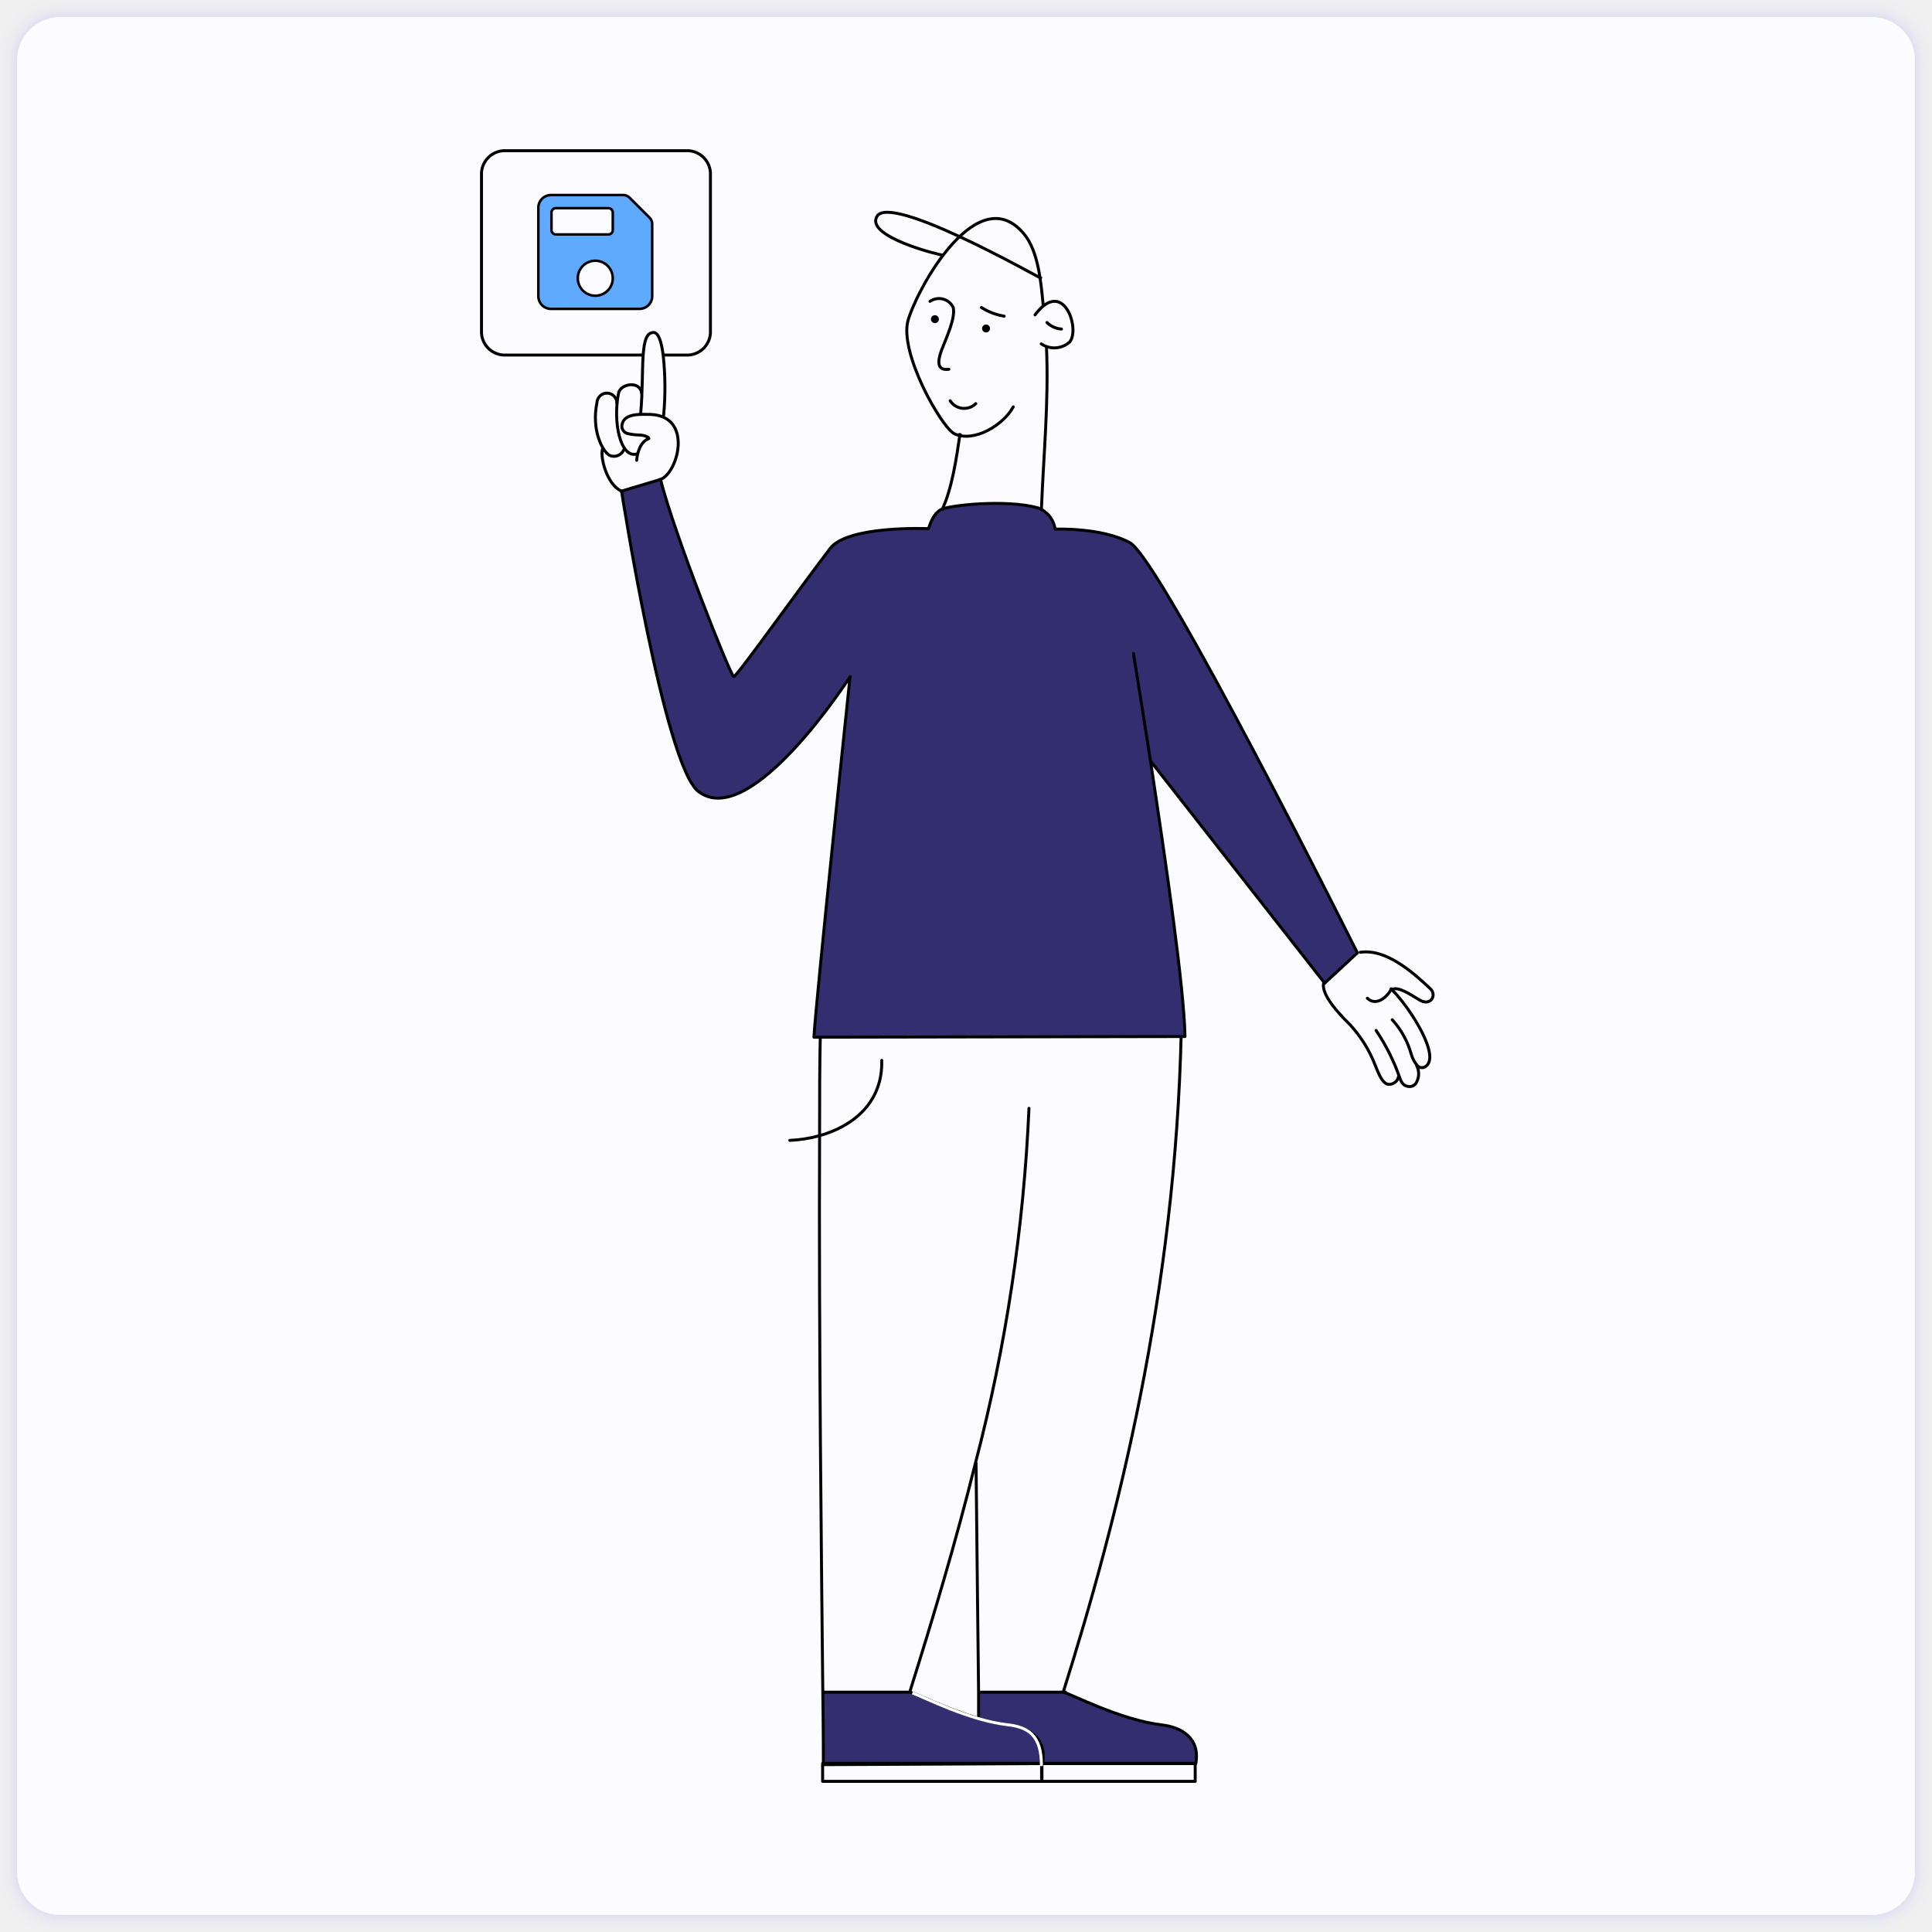
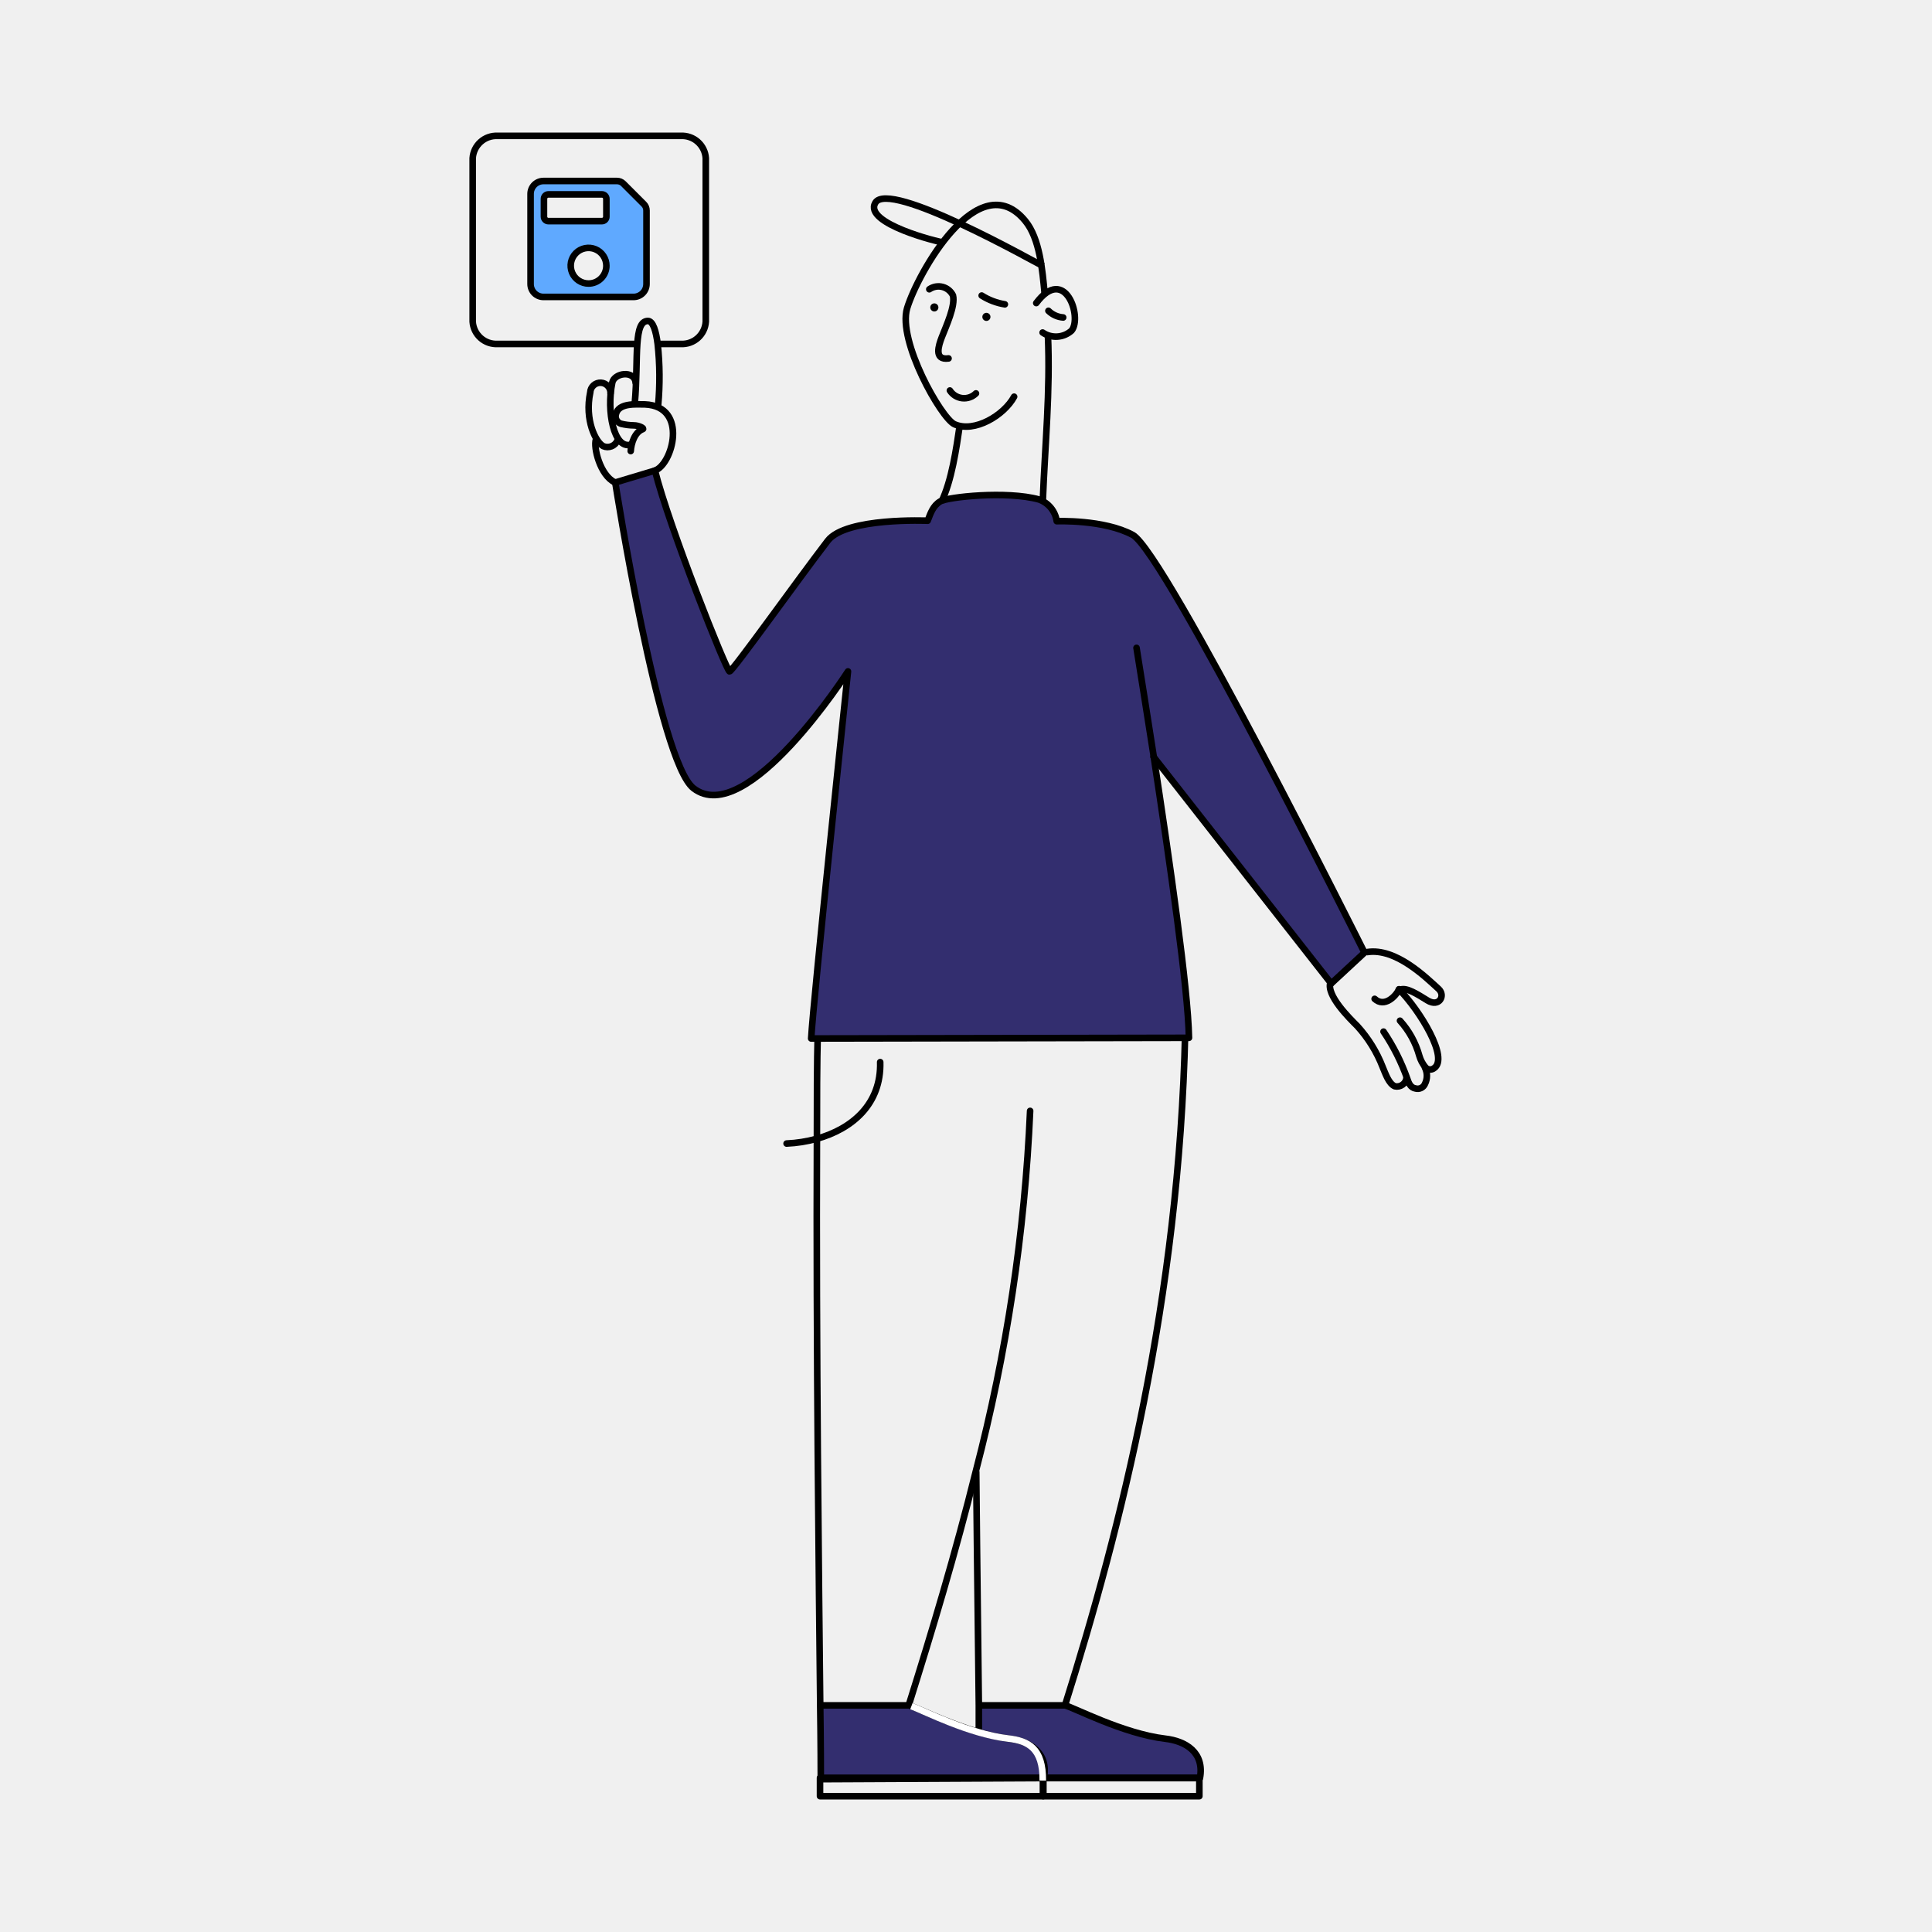
- <svg xmlns="http://www.w3.org/2000/svg" width="896" height="896" viewBox="0 0 896 896" fill="none">
-   <g filter="url(#filter0_d_706_2555)">
-     <g clip-path="url(#clip0_706_2555)">
-       <path d="M8 28C8 16.954 16.954 8 28 8H868C879.046 8 888 16.954 888 28V868C888 879.046 879.046 888 868 888H28C16.954 888 8 879.046 8 868V28Z" fill="#FCFBFF" />
-       <path d="M538.675 800.041C547.915 801.097 556.627 806.245 554.471 817.993V817.905H483.323C485.303 806.333 476.635 801.229 467.439 800.305C462.803 799.71 458.225 798.724 453.755 797.357V796.785C453.755 795.993 453.755 791.857 453.755 785.037H493.003C496.567 785.609 519.491 797.753 538.675 800.041Z" fill="#332E6F" />
-       <path d="M467.438 800.042C476.634 801.098 485.302 806.202 483.322 817.642V817.906H382.122C382.122 814.826 382.122 802.946 381.858 784.906H422.206C424.89 785.478 439.058 792.782 454.15 797.138C458.493 798.468 462.937 799.439 467.438 800.042V800.042Z" fill="#332E6F" />
-       <path d="M452.653 678.161C453.093 725.109 453.665 765.589 453.841 784.773C453.841 791.593 453.841 795.729 453.841 796.521" stroke="black" stroke-width="1.376" stroke-miterlimit="10" />
-       <path d="M408.918 491.777C409.446 510.785 396.29 522.181 379.966 526.713C375.5 527.944 370.91 528.667 366.282 528.869" stroke="black" stroke-width="1.376" stroke-miterlimit="10" stroke-linecap="round" />
-       <path d="M483.058 817.905L381.858 818.389C381.858 818.389 381.858 818.037 381.858 817.685C381.858 814.605 381.858 802.725 381.594 784.685C381.022 729.949 379.702 618.629 380.098 526.625C380.098 509.465 380.098 492.965 380.494 477.653" stroke="black" stroke-width="1.376" stroke-linecap="round" stroke-linejoin="round" />
-       <path d="M477.206 513.997C474.791 569.424 466.502 624.439 452.478 678.117C443.194 715.561 432.414 751.289 422.03 784.333V784.773C424.714 785.345 438.882 792.649 453.974 797.005C458.444 798.372 463.022 799.358 467.658 799.953C476.854 801.009 485.522 806.113 483.542 817.553C483.525 817.625 483.525 817.701 483.542 817.773" stroke="black" stroke-width="1.376" stroke-linecap="round" stroke-linejoin="round" />
-       <path d="M547.827 478.27C545.099 599.666 518.523 703.99 493.091 784.774C496.655 785.522 519.491 797.666 538.763 799.954C548.003 801.01 556.715 806.158 554.559 817.906H482.619" stroke="black" stroke-width="1.376" stroke-linecap="round" stroke-linejoin="round" />
-       <path d="M494.719 784.773H493.091H454.503" stroke="black" stroke-width="1.376" stroke-miterlimit="10" />
-       <path d="M421.855 784.773H421.811H381.639" stroke="black" stroke-width="1.376" stroke-miterlimit="10" />
-       <path d="M381.727 817.773H381.507V826.133H483.059V818.037V817.773H381.727Z" stroke="black" stroke-width="1.376" stroke-linecap="round" stroke-linejoin="round" />
-       <path d="M483.234 818.037V826.133H554.294V818.037V817.773H483.322H483.234V818.037Z" stroke="black" stroke-width="1.376" stroke-linecap="round" stroke-linejoin="round" />
-       <path d="M423.13 785.126C429.29 787.458 449.53 797.798 467.13 799.866C476.37 800.922 483.102 804.266 482.97 819.05" stroke="white" stroke-width="1.376" stroke-linejoin="round" />
-       <path d="M533.633 353.112C540.937 400.324 549.209 458.184 549.605 480.712L377.521 481.02C378.401 464.3 394.285 313.82 394.285 313.82C394.285 313.82 347.953 385.848 323.885 367.016C308.133 354.696 288.289 227.756 288.289 227.756L306.373 222.344C312.753 247.908 338.977 313.82 340.341 313.82C341.705 313.82 371.141 272.812 385.089 254.684C393.405 243.948 430.585 245.576 430.585 245.576C432.037 241.968 432.785 238.712 436.305 236.776C439.825 234.84 466.577 231.848 481.273 235.896C483.399 236.647 485.279 237.967 486.706 239.713C488.134 241.458 489.055 243.562 489.369 245.796C489.369 245.796 511.017 244.916 523.997 252.044C538.737 260.052 629.597 442.08 629.597 442.08L614.373 456.204L533.633 353.112Z" fill="#332E6F" />
-       <path d="M483.781 141.385C482.813 131.397 481.625 116.613 474.981 108.605C453.817 82.909 426.009 132.365 421.169 148.425C416.769 163.429 436.745 198.497 442.729 201.225C451.837 205.317 465.345 197.133 469.921 188.685" stroke="black" stroke-width="1.376" stroke-miterlimit="10" stroke-linecap="round" />
-       <path d="M482.988 236.072C484 210.112 486.42 186.66 485.32 160.656" stroke="black" stroke-width="1.376" stroke-miterlimit="10" />
-       <path d="M445.282 200.872C443.522 212.796 441.498 226.832 436.746 236.732" stroke="black" stroke-width="1.376" stroke-miterlimit="10" />
-       <path d="M479.998 146.047C493.198 128.447 501.074 152.603 496.102 158.587C494.32 160.194 492.049 161.154 489.655 161.314C487.26 161.473 484.882 160.823 482.902 159.467" stroke="black" stroke-width="1.376" stroke-miterlimit="10" stroke-linecap="round" />
-       <path d="M437.493 118.373C435.997 118.373 401.149 109.837 406.693 100.377C412.765 89.641 479.029 127.217 483.165 129.241" stroke="black" stroke-width="1.376" stroke-miterlimit="10" />
-       <path d="M455.141 142.617C458.352 144.656 461.945 146.018 465.701 146.621" stroke="black" stroke-width="1.376" stroke-miterlimit="10" stroke-linecap="round" />
-       <path d="M485.541 149.567C487.353 151.347 489.74 152.423 492.273 152.603" stroke="black" stroke-width="1.376" stroke-miterlimit="10" stroke-linecap="round" />
-       <path d="M457.293 154.187C458.314 154.187 459.141 153.36 459.141 152.339C459.141 151.319 458.314 150.491 457.293 150.491C456.273 150.491 455.445 151.319 455.445 152.339C455.445 153.36 456.273 154.187 457.293 154.187Z" fill="black" />
-       <path d="M433.579 149.875C434.6 149.875 435.427 149.048 435.427 148.027C435.427 147.007 434.6 146.179 433.579 146.179C432.559 146.179 431.731 147.007 431.731 148.027C431.731 149.048 432.559 149.875 433.579 149.875Z" fill="black" />
-       <path d="M431.289 139.755C432.159 139.154 433.149 138.747 434.191 138.563C435.232 138.379 436.302 138.423 437.325 138.69C438.349 138.957 439.302 139.443 440.121 140.112C440.94 140.782 441.604 141.621 442.069 142.571C443.213 147.367 438.989 156.387 436.965 161.623C435.601 165.187 433.181 172.183 440.045 171.259" stroke="black" stroke-width="1.376" stroke-miterlimit="10" stroke-linecap="round" />
-       <path d="M452.544 187.187C451.728 187.991 450.744 188.603 449.662 188.978C448.58 189.353 447.428 189.481 446.29 189.355C445.152 189.229 444.056 188.85 443.083 188.247C442.11 187.643 441.283 186.83 440.664 185.867" stroke="black" stroke-width="1.376" stroke-miterlimit="10" stroke-linecap="round" />
-       <path d="M297.971 164.661H234.699C231.841 164.817 229.039 163.836 226.903 161.931C224.767 160.026 223.473 157.353 223.303 154.497V80.049C223.484 77.197 224.782 74.531 226.915 72.628C229.048 70.726 231.844 69.74 234.699 69.885H318.035C320.897 69.728 323.704 70.709 325.847 72.612C327.989 74.516 329.293 77.189 329.475 80.049V154.497C329.305 157.361 328.004 160.041 325.859 161.947C323.714 163.853 320.899 164.829 318.035 164.661H308.135" stroke="black" stroke-width="1.376" stroke-linecap="round" stroke-linejoin="round" />
-       <path d="M307.784 192.513C308.638 183.259 308.564 173.944 307.564 164.705C306.816 158.809 305.452 154.277 303.164 154.189C299.82 154.189 298.764 158.149 298.28 164.661C297.796 171.173 298.06 181.469 297.136 191.633" stroke="black" stroke-width="1.376" stroke-miterlimit="10" stroke-linecap="round" />
-       <path d="M306.153 222.388C314.337 219.792 321.729 193.04 301.753 192.204C297.793 192.204 289.785 191.412 288.553 196.604C288.286 197.485 288.371 198.435 288.789 199.255C289.208 200.076 289.927 200.702 290.797 201.004C292.713 201.474 294.677 201.725 296.649 201.752C299.069 201.752 301.621 203.16 300.785 203.468C297.045 204.832 295.505 209.98 295.285 213.456" stroke="black" stroke-width="1.376" stroke-miterlimit="10" stroke-linecap="round" />
-       <path d="M297.531 182.26C296.871 176.496 287.807 177.86 286.883 182.26C284.155 195.46 287.631 212.576 295.243 210.552" stroke="black" stroke-width="1.376" stroke-miterlimit="10" stroke-linecap="round" />
-       <path d="M286.091 187.189C286.155 185.963 285.73 184.763 284.909 183.851C284.088 182.939 282.938 182.391 281.713 182.327C280.488 182.263 279.287 182.688 278.375 183.509C277.463 184.33 276.915 185.479 276.851 186.705C274.211 199.333 279.315 209.365 282.747 211.213C283.345 211.474 283.988 211.614 284.64 211.624C285.292 211.635 285.939 211.516 286.545 211.275C287.151 211.033 287.703 210.674 288.168 210.218C288.634 209.762 289.005 209.217 289.259 208.617" stroke="black" stroke-width="1.376" stroke-miterlimit="10" stroke-linecap="round" />
-       <path d="M287.983 227.668C281.339 224.456 278.215 211.828 279.447 208.132" stroke="black" stroke-width="1.376" stroke-miterlimit="10" stroke-linecap="round" />
-       <path d="M533.417 352.717L533.725 353.113L614.289 455.897" stroke="black" stroke-width="1.376" stroke-miterlimit="10" stroke-linecap="round" />
-       <path d="M614.286 456.028L629.51 441.904C629.51 441.904 538.694 259.832 523.954 251.648C510.754 244.52 489.326 245.4 489.326 245.4C489.012 243.166 488.091 241.062 486.663 239.317C485.236 237.571 483.356 236.251 481.23 235.5C466.534 231.452 439.606 234.356 436.262 236.38C432.918 238.404 431.862 241.792 430.542 245.18C430.542 245.18 393.362 243.552 385.046 254.288C370.834 272.812 341.662 313.82 340.298 313.82C338.934 313.82 312.71 247.82 306.33 222.344L288.246 227.756C288.246 227.756 308.09 354.696 323.842 367.016C348.042 385.848 394.242 313.82 394.242 313.82C394.242 313.82 378.358 464.256 377.478 481.02L549.562 480.712C549.166 458.228 540.762 400.368 533.59 353.112C530.554 333.532 527.694 315.756 525.67 303.084" stroke="black" stroke-width="1.376" stroke-linecap="round" stroke-linejoin="round" />
-       <path d="M630.82 441.649C643.863 439.662 657.586 453.312 663.196 458.381C666.617 461.41 663.516 466.997 658.182 463.676C653.583 460.858 648.803 457.708 645.903 458.746" stroke="black" stroke-width="1.376" stroke-miterlimit="10" stroke-linecap="round" />
-       <path d="M645.136 458.717C645.249 458.75 645.356 458.802 645.453 458.87V458.87C654.477 467.991 668.221 490.063 661.132 494.596C660.547 495.026 659.82 495.217 659.099 495.13C658.378 495.044 657.717 494.687 657.25 494.131C655.984 492.604 655.045 490.834 654.492 488.929C652.843 482.978 649.826 477.495 645.68 472.918" stroke="black" stroke-width="1.376" stroke-miterlimit="10" stroke-linecap="round" />
-       <path d="M657.038 494.27C657.621 495.423 657.925 496.696 657.927 497.988C657.928 499.28 657.628 500.554 657.049 501.708C656.713 502.511 656.098 503.165 655.318 503.551C654.538 503.936 653.645 504.027 652.804 503.806C650.517 503.479 649.605 501.325 648.971 499.306C646.3 491.737 642.676 484.54 638.186 477.887" stroke="black" stroke-width="1.376" stroke-miterlimit="10" stroke-linecap="round" />
-       <path d="M614.005 455.449C611.95 461.298 622.723 471.855 626.248 475.374C631.221 480.847 635.14 487.191 637.808 494.088C638.941 496.691 640.496 501.651 643.363 502.798C643.954 502.923 644.565 502.925 645.157 502.803C645.749 502.682 646.309 502.44 646.804 502.093C647.298 501.745 647.715 501.299 648.03 500.784C648.345 500.268 648.55 499.693 648.632 499.094" stroke="black" stroke-width="1.376" stroke-miterlimit="10" stroke-linecap="round" />
-       <path d="M634.131 462.961C638.588 467.079 643.857 461.762 645.256 458.577" stroke="black" stroke-width="1.376" stroke-miterlimit="10" stroke-linecap="round" />
-       <path d="M291.928 91.636C291.551 91.258 291.103 90.959 290.611 90.755C290.118 90.551 289.59 90.446 289.056 90.446H255.538C254.768 90.446 254.005 90.598 253.293 90.892C252.581 91.187 251.935 91.619 251.39 92.164C250.845 92.709 250.413 93.356 250.118 94.067C249.823 94.779 249.672 95.542 249.672 96.313V137.38C249.672 138.15 249.823 138.913 250.118 139.625C250.413 140.337 250.845 140.984 251.39 141.528C251.935 142.073 252.581 142.505 253.293 142.8C254.005 143.095 254.768 143.246 255.538 143.246H296.606C298.16 143.242 299.649 142.622 300.748 141.523C301.848 140.424 302.467 138.934 302.472 137.38V103.862C302.472 103.329 302.367 102.8 302.163 102.308C301.959 101.815 301.66 101.367 301.283 100.99L291.928 91.636ZM276.072 137.154C274.465 137.154 272.895 136.678 271.559 135.785C270.223 134.892 269.182 133.624 268.567 132.139C267.952 130.655 267.791 129.022 268.105 127.446C268.418 125.87 269.192 124.423 270.328 123.287C271.464 122.151 272.911 121.377 274.487 121.064C276.063 120.75 277.696 120.911 279.18 121.526C280.665 122.141 281.933 123.182 282.826 124.518C283.719 125.854 284.195 127.424 284.195 129.031C284.196 130.098 283.987 131.155 283.579 132.141C283.172 133.127 282.573 134.023 281.819 134.778C281.064 135.532 280.168 136.131 279.182 136.538C278.196 136.946 277.139 137.155 276.072 137.154V137.154ZM282.164 108.723H257.795C257.256 108.723 256.74 108.509 256.359 108.128C255.978 107.748 255.764 107.231 255.764 106.692V98.569C255.764 98.031 255.978 97.514 256.359 97.133C256.74 96.753 257.256 96.539 257.795 96.539H282.164C282.703 96.539 283.219 96.753 283.6 97.133C283.981 97.514 284.195 98.031 284.195 98.569V106.692C284.195 107.231 283.981 107.748 283.6 108.128C283.219 108.509 282.703 108.723 282.164 108.723Z" fill="#5FA9FF" stroke="black" stroke-width="1.182" stroke-linecap="round" stroke-linejoin="round" />
-     </g>
-   </g>
-   <defs>
-     <filter id="filter0_d_706_2555" x="0" y="0" width="896" height="896" filterUnits="userSpaceOnUse" color-interpolation-filters="sRGB">
-       <feFlood flood-opacity="0" result="BackgroundImageFix" />
-       <feColorMatrix in="SourceAlpha" type="matrix" values="0 0 0 0 0 0 0 0 0 0 0 0 0 0 0 0 0 0 127 0" result="hardAlpha" />
-       <feOffset />
-       <feGaussianBlur stdDeviation="4" />
-       <feComposite in2="hardAlpha" operator="out" />
-       <feColorMatrix type="matrix" values="0 0 0 0 0.439 0 0 0 0 0.392 0 0 0 0 1 0 0 0 0.25 0" />
-       <feBlend mode="normal" in2="BackgroundImageFix" result="effect1_dropShadow_706_2555" />
-       <feBlend mode="normal" in="SourceGraphic" in2="effect1_dropShadow_706_2555" result="shape" />
-     </filter>
-     <clipPath id="clip0_706_2555">
-       <path d="M8 28C8 16.954 16.954 8 28 8H868C879.046 8 888 16.954 888 28V868C888 879.046 879.046 888 868 888H28C16.954 888 8 879.046 8 868V28Z" fill="white" />
-     </clipPath>
-   </defs>
+ <svg xmlns="http://www.w3.org/2000/svg" width="880" height="880" viewBox="0 0 880 880" fill="none">
+   <path d="M530.675 792.04C539.915 793.096 548.627 798.244 546.471 809.992V809.904H475.323C477.303 798.332 468.635 793.228 459.439 792.304C454.803 791.709 450.225 790.723 445.755 789.356V788.784C445.755 787.992 445.755 783.856 445.755 777.036H485.003C488.567 777.608 511.491 789.752 530.675 792.04Z" fill="#332E6F" />
+   <path d="M459.439 792.041C468.635 793.097 477.303 798.201 475.323 809.641V809.905H374.123C374.123 806.825 374.123 794.945 373.859 776.905H414.207C416.891 777.477 431.059 784.781 446.151 789.137C450.493 790.467 454.937 791.438 459.439 792.041Z" fill="#332E6F" />
+   <path d="M444.654 670.16C445.094 717.108 445.666 757.588 445.842 776.772C445.842 783.592 445.842 787.728 445.842 788.52" stroke="black" stroke-width="3" stroke-miterlimit="10" />
+   <path d="M400.918 483.776C401.446 502.784 388.29 514.18 371.966 518.712C367.501 519.943 362.91 520.666 358.282 520.868" stroke="black" stroke-width="3" stroke-miterlimit="10" stroke-linecap="round" />
+   <path d="M475.059 809.904L373.859 810.388C373.859 810.388 373.859 810.036 373.859 809.684C373.859 806.604 373.859 794.724 373.595 776.684C373.023 721.948 371.703 610.628 372.099 518.624C372.099 501.464 372.099 484.964 372.495 469.652" stroke="black" stroke-width="3" stroke-linecap="round" stroke-linejoin="round" />
+   <path d="M469.206 505.996C466.791 561.423 458.502 616.438 444.479 670.116C435.195 707.56 424.415 743.288 414.031 776.332V776.772C416.715 777.344 430.882 784.648 445.974 789.004C450.445 790.371 455.022 791.357 459.658 791.952C468.854 793.008 477.523 798.112 475.543 809.552C475.526 809.624 475.526 809.699 475.543 809.772" stroke="black" stroke-width="3" stroke-linecap="round" stroke-linejoin="round" />
+   <path d="M539.827 470.269C537.099 591.665 510.523 695.989 485.091 776.773C488.655 777.521 511.491 789.665 530.763 791.953C540.003 793.009 548.715 798.157 546.559 809.905H474.619" stroke="black" stroke-width="3" stroke-linecap="round" stroke-linejoin="round" />
+   <path d="M486.719 776.772H485.091H446.503" stroke="black" stroke-width="3" stroke-miterlimit="10" />
+   <path d="M413.854 776.772H413.81H373.638" stroke="black" stroke-width="3" stroke-miterlimit="10" />
+   <path d="M373.727 809.772H373.507V818.132H475.059V810.036V809.772H373.727Z" stroke="black" stroke-width="3" stroke-linecap="round" stroke-linejoin="round" />
+   <path d="M475.234 810.036V818.132H546.294V810.036V809.772H475.322H475.234V810.036Z" stroke="black" stroke-width="3" stroke-linecap="round" stroke-linejoin="round" />
+   <path d="M415.13 777.125C421.29 779.457 441.53 789.797 459.13 791.865C468.37 792.921 475.102 796.265 474.97 811.049" stroke="white" stroke-width="3" stroke-linejoin="round" />
+   <path d="M525.633 345.111C532.937 392.323 541.209 450.183 541.605 472.711L369.521 473.019C370.401 456.299 386.285 305.819 386.285 305.819C386.285 305.819 339.953 377.847 315.885 359.015C300.133 346.695 280.289 219.755 280.289 219.755L298.373 214.343C304.753 239.907 330.977 305.819 332.341 305.819C333.705 305.819 363.141 264.811 377.089 246.683C385.405 235.947 422.585 237.575 422.585 237.575C424.037 233.967 424.785 230.711 428.305 228.775C431.825 226.839 458.577 223.847 473.273 227.895C475.4 228.646 477.279 229.966 478.706 231.712C480.134 233.457 481.055 235.561 481.369 237.795C481.369 237.795 503.017 236.915 515.997 244.043C530.737 252.051 621.597 434.079 621.597 434.079L606.373 448.203L525.633 345.111Z" fill="#332E6F" />
+   <path d="M475.782 133.384C474.814 123.396 473.626 108.612 466.982 100.604C445.818 74.908 418.01 124.364 413.17 140.424C408.77 155.428 428.746 190.496 434.73 193.224C443.838 197.316 457.346 189.132 461.922 180.684" stroke="black" stroke-width="3" stroke-miterlimit="10" stroke-linecap="round" />
+   <path d="M474.989 228.071C476.001 202.111 478.421 178.659 477.321 152.655" stroke="black" stroke-width="3" stroke-miterlimit="10" />
+   <path d="M437.282 192.871C435.522 204.795 433.498 218.831 428.746 228.731" stroke="black" stroke-width="3" stroke-miterlimit="10" />
+   <path d="M471.998 138.046C485.198 120.446 493.074 144.602 488.102 150.586C486.32 152.193 484.049 153.153 481.655 153.313C479.26 153.472 476.882 152.822 474.902 151.466" stroke="black" stroke-width="3" stroke-miterlimit="10" stroke-linecap="round" />
+   <path d="M429.493 110.372C427.997 110.372 393.149 101.836 398.693 92.376C404.765 81.64 471.029 119.216 475.165 121.24" stroke="black" stroke-width="3" stroke-miterlimit="10" />
+   <path d="M447.141 134.616C450.352 136.655 453.945 138.017 457.701 138.62" stroke="black" stroke-width="3" stroke-miterlimit="10" stroke-linecap="round" />
+   <path d="M477.541 141.566C479.353 143.346 481.74 144.422 484.273 144.602" stroke="black" stroke-width="3" stroke-miterlimit="10" stroke-linecap="round" />
+   <path d="M449.294 146.186C450.314 146.186 451.142 145.359 451.142 144.338C451.142 143.318 450.314 142.49 449.294 142.49C448.273 142.49 447.446 143.318 447.446 144.338C447.446 145.359 448.273 146.186 449.294 146.186Z" fill="black" />
+   <path d="M425.58 141.874C426.6 141.874 427.428 141.047 427.428 140.026C427.428 139.006 426.6 138.178 425.58 138.178C424.559 138.178 423.732 139.006 423.732 140.026C423.732 141.047 424.559 141.874 425.58 141.874Z" fill="black" />
+   <path d="M423.289 131.754C424.159 131.153 425.149 130.746 426.191 130.562C427.233 130.378 428.302 130.422 429.325 130.689C430.349 130.956 431.303 131.442 432.121 132.111C432.94 132.781 433.605 133.62 434.069 134.57C435.213 139.366 430.989 148.386 428.965 153.622C427.601 157.186 425.181 164.182 432.045 163.258" stroke="black" stroke-width="3" stroke-miterlimit="10" stroke-linecap="round" />
+   <path d="M444.544 179.186C443.729 179.99 442.744 180.602 441.662 180.977C440.58 181.352 439.428 181.481 438.29 181.354C437.152 181.228 436.057 180.849 435.083 180.246C434.11 179.642 433.284 178.83 432.664 177.866" stroke="black" stroke-width="3" stroke-miterlimit="10" stroke-linecap="round" />
+   <path d="M289.971 156.66H226.699C223.842 156.816 221.039 155.835 218.903 153.93C216.768 152.026 215.473 149.353 215.303 146.496V72.048C215.484 69.196 216.782 66.53 218.915 64.627C221.048 62.725 223.845 61.739 226.699 61.884H310.035C312.897 61.728 315.705 62.708 317.847 64.611C319.99 66.515 321.294 69.188 321.475 72.048V146.496C321.305 149.361 320.004 152.041 317.859 153.946C315.714 155.852 312.9 156.829 310.035 156.66H300.135" stroke="black" stroke-width="3" stroke-linecap="round" stroke-linejoin="round" />
+   <path d="M299.784 184.512C300.638 175.258 300.564 165.943 299.564 156.704C298.816 150.808 297.452 146.276 295.164 146.188C291.82 146.188 290.764 150.148 290.28 156.66C289.796 163.172 290.06 173.468 289.136 183.632" stroke="black" stroke-width="3" stroke-miterlimit="10" stroke-linecap="round" />
+   <path d="M298.153 214.386C306.337 211.79 313.729 185.038 293.753 184.202C289.793 184.202 281.785 183.41 280.553 188.602C280.287 189.484 280.371 190.434 280.79 191.254C281.208 192.074 281.928 192.701 282.797 193.002C284.713 193.473 286.677 193.724 288.649 193.75C291.069 193.75 293.621 195.158 292.785 195.466C289.045 196.83 287.505 201.978 287.285 205.454" stroke="black" stroke-width="3" stroke-miterlimit="10" stroke-linecap="round" />
+   <path d="M289.531 174.259C288.871 168.495 279.807 169.859 278.883 174.259C276.155 187.459 279.631 204.575 287.243 202.551" stroke="black" stroke-width="3" stroke-miterlimit="10" stroke-linecap="round" />
+   <path d="M278.091 179.188C278.155 177.962 277.73 176.762 276.909 175.85C276.088 174.938 274.939 174.39 273.713 174.326C272.488 174.261 271.287 174.687 270.376 175.508C269.464 176.329 268.915 177.478 268.851 178.704C266.211 191.332 271.315 201.364 274.747 203.212C275.345 203.473 275.988 203.613 276.64 203.623C277.292 203.634 277.94 203.515 278.545 203.274C279.151 203.032 279.703 202.673 280.169 202.217C280.635 201.76 281.005 201.216 281.259 200.616" stroke="black" stroke-width="3" stroke-miterlimit="10" stroke-linecap="round" />
+   <path d="M279.984 219.667C273.34 216.455 270.216 203.827 271.448 200.131" stroke="black" stroke-width="3" stroke-miterlimit="10" stroke-linecap="round" />
+   <path d="M525.417 344.716L525.725 345.112L606.289 447.896" stroke="black" stroke-width="3" stroke-miterlimit="10" stroke-linecap="round" />
+   <path d="M606.286 448.027L621.51 433.903C621.51 433.903 530.694 251.831 515.954 243.647C502.754 236.519 481.326 237.399 481.326 237.399C481.012 235.165 480.091 233.061 478.664 231.316C477.236 229.57 475.357 228.25 473.23 227.499C458.534 223.451 431.606 226.355 428.262 228.379C424.918 230.403 423.862 233.791 422.542 237.179C422.542 237.179 385.362 235.551 377.046 246.287C362.834 264.811 333.662 305.819 332.298 305.819C330.934 305.819 304.71 239.819 298.33 214.343L280.246 219.755C280.246 219.755 300.09 346.695 315.842 359.015C340.042 377.847 386.242 305.819 386.242 305.819C386.242 305.819 370.358 456.255 369.478 473.019L541.562 472.711C541.166 450.227 532.762 392.367 525.59 345.111C522.554 325.531 519.694 307.755 517.67 295.083" stroke="black" stroke-width="3" stroke-linecap="round" stroke-linejoin="round" />
+   <path d="M622.82 433.648C635.863 431.661 649.586 445.311 655.196 450.38C658.617 453.409 655.516 458.996 650.182 455.675C645.583 452.857 640.803 449.707 637.903 450.745" stroke="black" stroke-width="3" stroke-miterlimit="10" stroke-linecap="round" />
+   <path d="M637.136 450.715C637.25 450.749 637.357 450.8 637.453 450.869V450.869C646.477 459.99 660.222 482.062 653.133 486.595C652.547 487.025 651.821 487.216 651.1 487.129C650.379 487.043 649.717 486.686 649.25 486.13C647.984 484.603 647.045 482.833 646.492 480.928C644.843 474.977 641.826 469.494 637.68 464.917" stroke="black" stroke-width="3" stroke-miterlimit="10" stroke-linecap="round" />
+   <path d="M649.038 486.269C649.621 487.422 649.925 488.695 649.927 489.987C649.929 491.279 649.628 492.553 649.049 493.707C648.713 494.51 648.099 495.164 647.319 495.55C646.538 495.935 645.645 496.026 644.804 495.805C642.517 495.478 641.606 493.324 640.971 491.305C638.3 483.736 634.676 476.539 630.186 469.886" stroke="black" stroke-width="3" stroke-miterlimit="10" stroke-linecap="round" />
+   <path d="M606.005 447.447C603.95 453.297 614.723 463.853 618.248 467.373C623.221 472.845 627.14 479.19 629.808 486.087C630.941 488.69 632.496 493.65 635.363 494.797C635.955 494.922 636.565 494.924 637.157 494.802C637.749 494.681 638.31 494.439 638.804 494.091C639.298 493.744 639.716 493.298 640.03 492.783C640.345 492.267 640.55 491.691 640.632 491.093" stroke="black" stroke-width="3" stroke-miterlimit="10" stroke-linecap="round" />
+   <path d="M626.13 454.96C630.588 459.078 635.857 453.761 637.255 450.576" stroke="black" stroke-width="3" stroke-miterlimit="10" stroke-linecap="round" />
+   <path d="M283.929 83.635C283.551 83.257 283.104 82.958 282.611 82.754C282.118 82.55 281.59 82.445 281.056 82.445H247.539C246.768 82.445 246.005 82.597 245.293 82.891C244.582 83.186 243.935 83.618 243.39 84.163C242.845 84.708 242.413 85.355 242.118 86.067C241.824 86.778 241.672 87.541 241.672 88.312V129.379C241.672 130.149 241.824 130.912 242.118 131.624C242.413 132.336 242.845 132.983 243.39 133.527C243.935 134.072 244.582 134.504 245.293 134.799C246.005 135.094 246.768 135.245 247.539 135.245H288.606C290.16 135.241 291.65 134.621 292.749 133.522C293.848 132.423 294.467 130.933 294.472 129.379V95.861C294.472 95.328 294.367 94.799 294.163 94.307C293.959 93.814 293.66 93.366 293.283 92.989L283.929 83.635ZM268.072 129.153C266.466 129.153 264.895 128.677 263.559 127.784C262.223 126.891 261.182 125.623 260.567 124.138C259.953 122.654 259.792 121.021 260.105 119.445C260.419 117.869 261.192 116.422 262.328 115.286C263.464 114.15 264.912 113.376 266.487 113.063C268.063 112.75 269.696 112.91 271.181 113.525C272.665 114.14 273.934 115.181 274.826 116.517C275.719 117.853 276.195 119.423 276.195 121.03C276.197 122.097 275.987 123.154 275.58 124.14C275.172 125.126 274.574 126.022 273.819 126.777C273.064 127.531 272.168 128.13 271.182 128.537C270.196 128.945 269.139 129.154 268.072 129.153ZM274.164 100.722H249.795C249.257 100.722 248.74 100.508 248.359 100.127C247.978 99.747 247.764 99.23 247.764 98.692V90.568C247.764 90.03 247.978 89.513 248.359 89.132C248.74 88.752 249.257 88.538 249.795 88.538H274.164C274.703 88.538 275.22 88.752 275.6 89.132C275.981 89.513 276.195 90.03 276.195 90.568V98.692C276.195 99.23 275.981 99.747 275.6 100.127C275.22 100.508 274.703 100.722 274.164 100.722Z" fill="#5FA9FF" stroke="black" stroke-width="3" stroke-linecap="round" stroke-linejoin="round" />
</svg>
